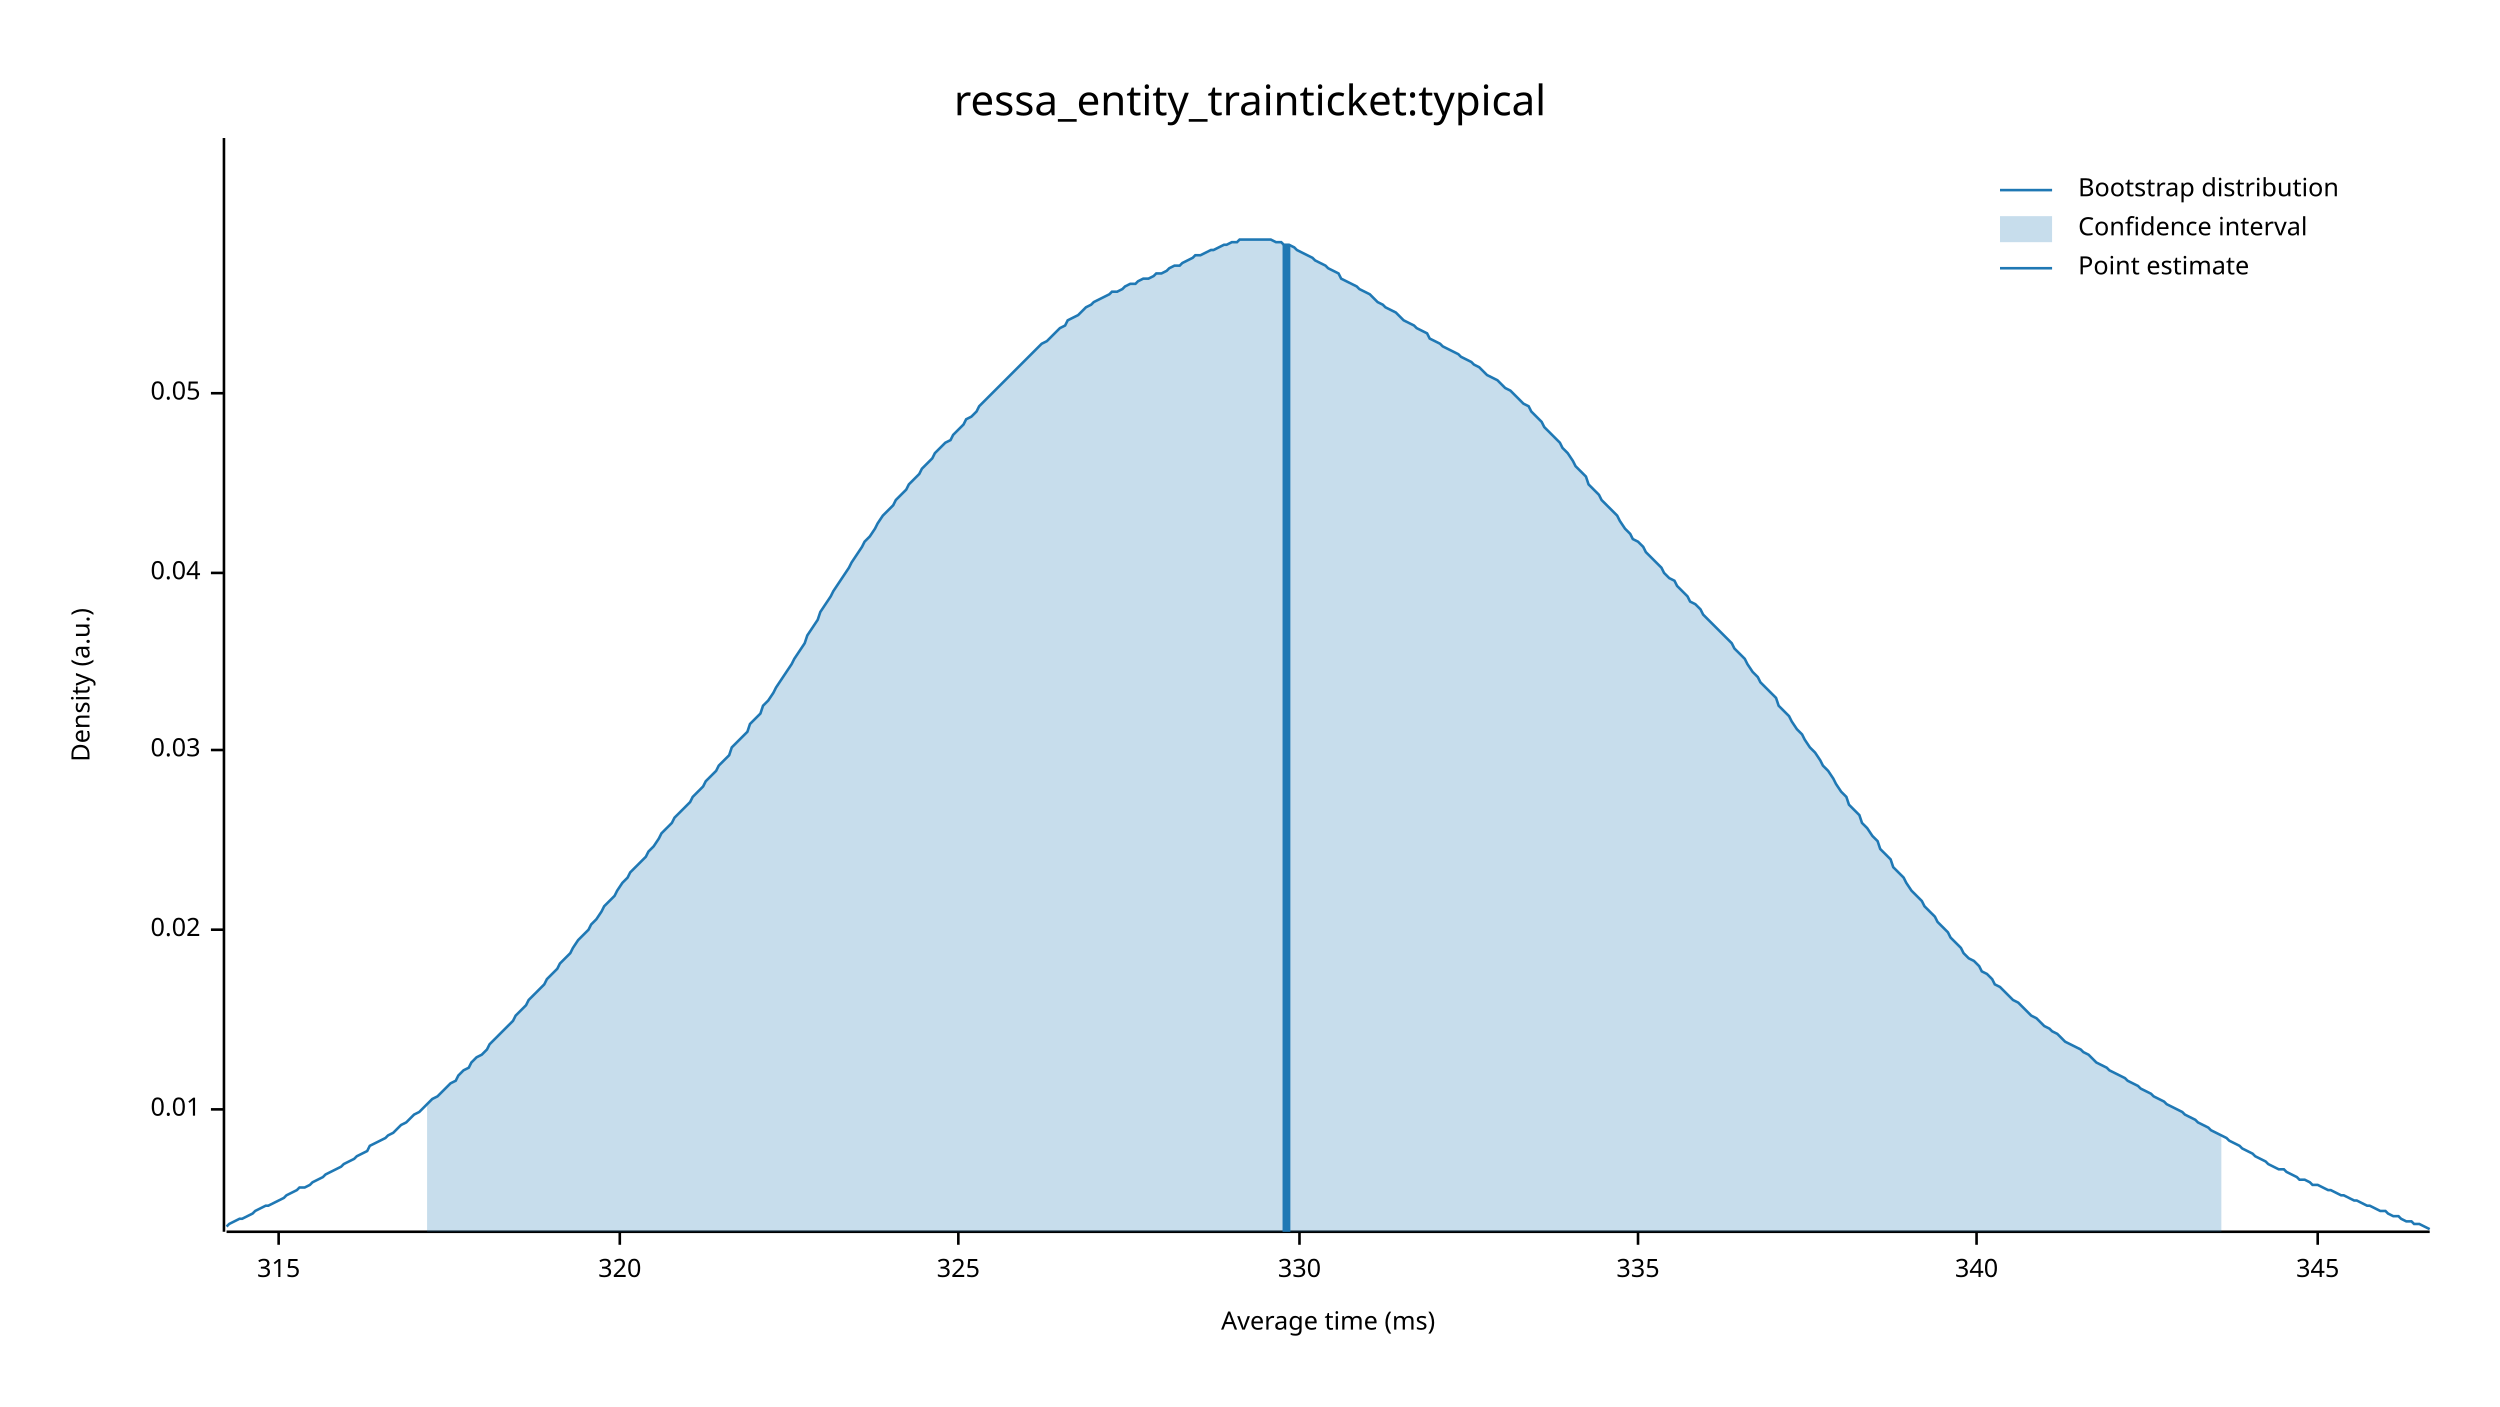
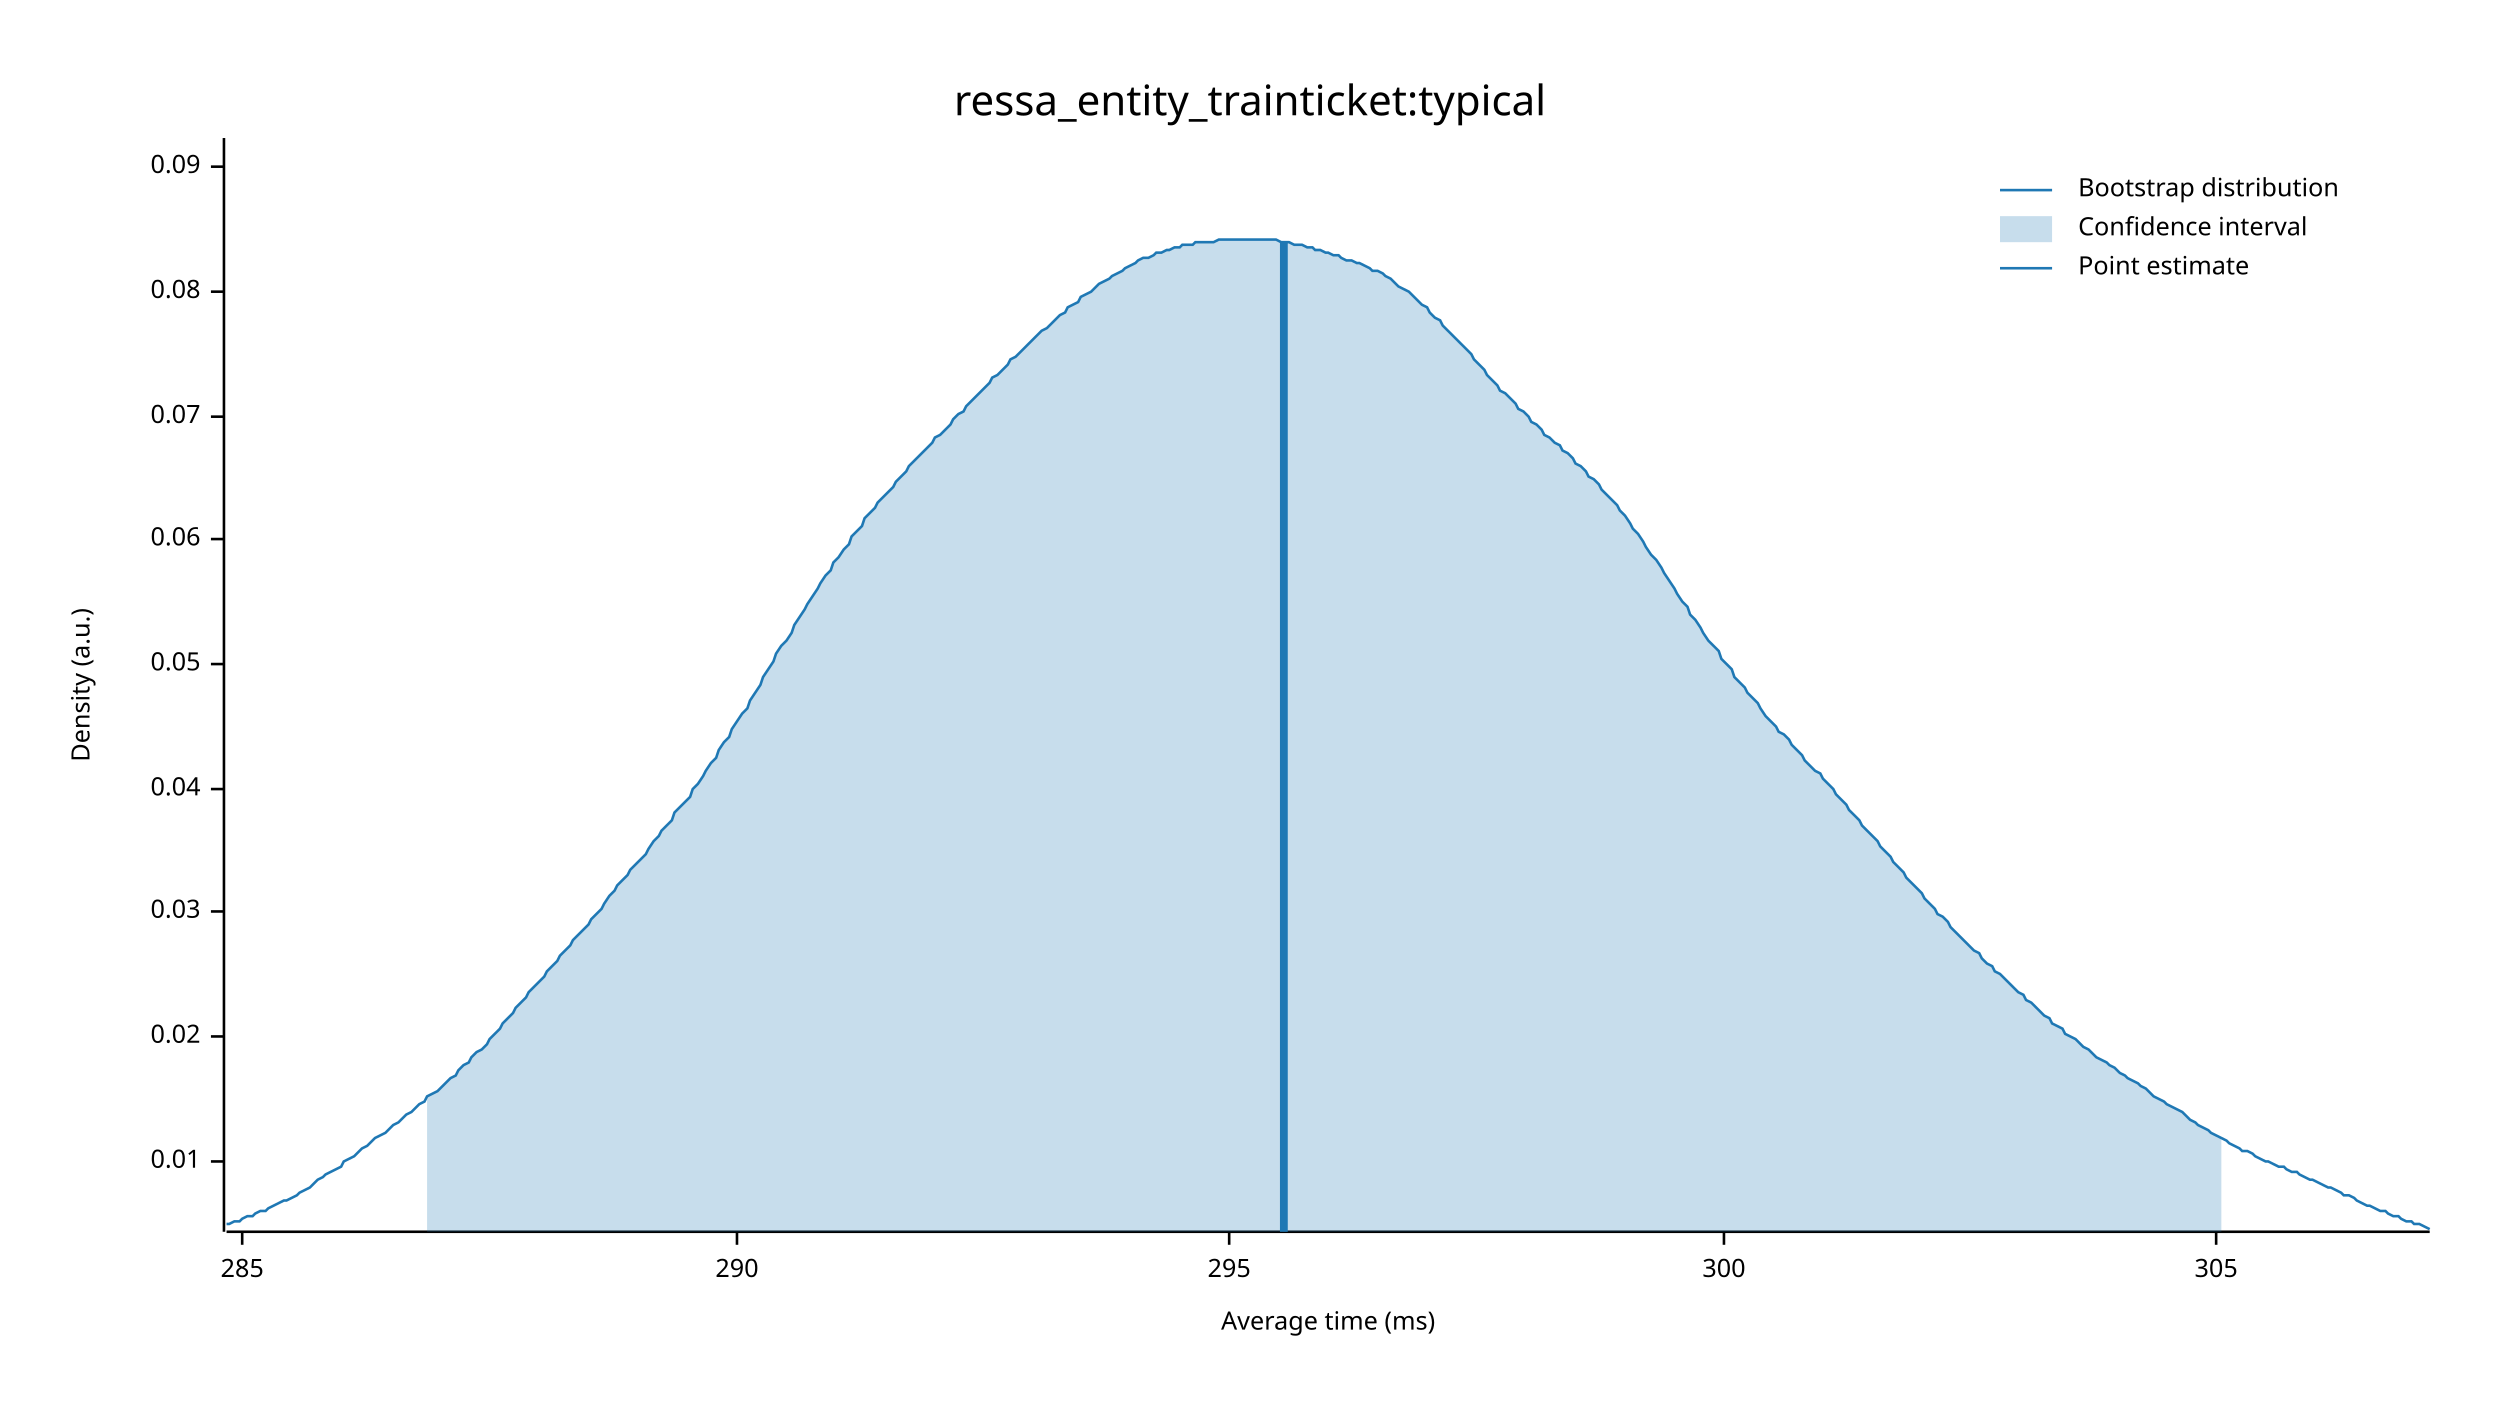
<svg xmlns="http://www.w3.org/2000/svg" width="960" height="540" viewBox="0 0 960 540">
  <text x="480" y="32" dy="0.76em" text-anchor="middle" font-family="sans-serif" font-size="16.129" opacity="1" fill="#000000">
ressa_entity_trainticket:typical
</text>
  <text x="27" y="263" dy="0.76em" text-anchor="middle" font-family="sans-serif" font-size="9.677" opacity="1" fill="#000000" transform="rotate(270, 27, 263)">
Density (a.u.)
</text>
  <text x="510" y="513" dy="-0.5ex" text-anchor="middle" font-family="sans-serif" font-size="9.677" opacity="1" fill="#000000">
Average time (ms)
</text>
  <polyline fill="none" opacity="1" stroke="#000000" stroke-width="1" points="86,53 86,473 " />
-   <text x="77" y="426" dy="0.5ex" text-anchor="end" font-family="sans-serif" font-size="9.677" opacity="1" fill="#000000">
+   <text x="77" y="446" dy="0.5ex" text-anchor="end" font-family="sans-serif" font-size="9.677" opacity="1" fill="#000000">
0.01
</text>
-   <polyline fill="none" opacity="1" stroke="#000000" stroke-width="1" points="81,426 86,426 " />
-   <text x="77" y="357" dy="0.5ex" text-anchor="end" font-family="sans-serif" font-size="9.677" opacity="1" fill="#000000">
+   <polyline fill="none" opacity="1" stroke="#000000" stroke-width="1" points="81,446 86,446 " />
+   <text x="77" y="398" dy="0.5ex" text-anchor="end" font-family="sans-serif" font-size="9.677" opacity="1" fill="#000000">
0.02
</text>
-   <polyline fill="none" opacity="1" stroke="#000000" stroke-width="1" points="81,357 86,357 " />
-   <text x="77" y="288" dy="0.5ex" text-anchor="end" font-family="sans-serif" font-size="9.677" opacity="1" fill="#000000">
+   <polyline fill="none" opacity="1" stroke="#000000" stroke-width="1" points="81,398 86,398 " />
+   <text x="77" y="350" dy="0.5ex" text-anchor="end" font-family="sans-serif" font-size="9.677" opacity="1" fill="#000000">
0.03
</text>
-   <polyline fill="none" opacity="1" stroke="#000000" stroke-width="1" points="81,288 86,288 " />
-   <text x="77" y="220" dy="0.5ex" text-anchor="end" font-family="sans-serif" font-size="9.677" opacity="1" fill="#000000">
+   <polyline fill="none" opacity="1" stroke="#000000" stroke-width="1" points="81,350 86,350 " />
+   <text x="77" y="303" dy="0.5ex" text-anchor="end" font-family="sans-serif" font-size="9.677" opacity="1" fill="#000000">
0.04
</text>
-   <polyline fill="none" opacity="1" stroke="#000000" stroke-width="1" points="81,220 86,220 " />
-   <text x="77" y="151" dy="0.5ex" text-anchor="end" font-family="sans-serif" font-size="9.677" opacity="1" fill="#000000">
+   <polyline fill="none" opacity="1" stroke="#000000" stroke-width="1" points="81,303 86,303 " />
+   <text x="77" y="255" dy="0.5ex" text-anchor="end" font-family="sans-serif" font-size="9.677" opacity="1" fill="#000000">
0.05
</text>
-   <polyline fill="none" opacity="1" stroke="#000000" stroke-width="1" points="81,151 86,151 " />
+   <polyline fill="none" opacity="1" stroke="#000000" stroke-width="1" points="81,255 86,255 " />
+   <text x="77" y="207" dy="0.5ex" text-anchor="end" font-family="sans-serif" font-size="9.677" opacity="1" fill="#000000">
+ 0.06
+ </text>
+   <polyline fill="none" opacity="1" stroke="#000000" stroke-width="1" points="81,207 86,207 " />
+   <text x="77" y="160" dy="0.5ex" text-anchor="end" font-family="sans-serif" font-size="9.677" opacity="1" fill="#000000">
+ 0.07
+ </text>
+   <polyline fill="none" opacity="1" stroke="#000000" stroke-width="1" points="81,160 86,160 " />
+   <text x="77" y="112" dy="0.5ex" text-anchor="end" font-family="sans-serif" font-size="9.677" opacity="1" fill="#000000">
+ 0.08
+ </text>
+   <polyline fill="none" opacity="1" stroke="#000000" stroke-width="1" points="81,112 86,112 " />
+   <text x="77" y="64" dy="0.5ex" text-anchor="end" font-family="sans-serif" font-size="9.677" opacity="1" fill="#000000">
+ 0.09
+ </text>
+   <polyline fill="none" opacity="1" stroke="#000000" stroke-width="1" points="81,64 86,64 " />
  <polyline fill="none" opacity="1" stroke="#000000" stroke-width="1" points="87,473 933,473 " />
-   <text x="107" y="483" dy="0.76em" text-anchor="middle" font-family="sans-serif" font-size="9.677" opacity="1" fill="#000000">
- 315
+   <text x="93" y="483" dy="0.76em" text-anchor="middle" font-family="sans-serif" font-size="9.677" opacity="1" fill="#000000">
+ 285
</text>
-   <polyline fill="none" opacity="1" stroke="#000000" stroke-width="1" points="107,473 107,478 " />
-   <text x="238" y="483" dy="0.76em" text-anchor="middle" font-family="sans-serif" font-size="9.677" opacity="1" fill="#000000">
- 320
+   <polyline fill="none" opacity="1" stroke="#000000" stroke-width="1" points="93,473 93,478 " />
+   <text x="283" y="483" dy="0.76em" text-anchor="middle" font-family="sans-serif" font-size="9.677" opacity="1" fill="#000000">
+ 290
</text>
-   <polyline fill="none" opacity="1" stroke="#000000" stroke-width="1" points="238,473 238,478 " />
-   <text x="368" y="483" dy="0.76em" text-anchor="middle" font-family="sans-serif" font-size="9.677" opacity="1" fill="#000000">
- 325
+   <polyline fill="none" opacity="1" stroke="#000000" stroke-width="1" points="283,473 283,478 " />
+   <text x="472" y="483" dy="0.76em" text-anchor="middle" font-family="sans-serif" font-size="9.677" opacity="1" fill="#000000">
+ 295
</text>
-   <polyline fill="none" opacity="1" stroke="#000000" stroke-width="1" points="368,473 368,478 " />
-   <text x="499" y="483" dy="0.76em" text-anchor="middle" font-family="sans-serif" font-size="9.677" opacity="1" fill="#000000">
- 330
+   <polyline fill="none" opacity="1" stroke="#000000" stroke-width="1" points="472,473 472,478 " />
+   <text x="662" y="483" dy="0.76em" text-anchor="middle" font-family="sans-serif" font-size="9.677" opacity="1" fill="#000000">
+ 300
</text>
-   <polyline fill="none" opacity="1" stroke="#000000" stroke-width="1" points="499,473 499,478 " />
-   <text x="629" y="483" dy="0.76em" text-anchor="middle" font-family="sans-serif" font-size="9.677" opacity="1" fill="#000000">
- 335
+   <polyline fill="none" opacity="1" stroke="#000000" stroke-width="1" points="662,473 662,478 " />
+   <text x="851" y="483" dy="0.76em" text-anchor="middle" font-family="sans-serif" font-size="9.677" opacity="1" fill="#000000">
+ 305
</text>
-   <polyline fill="none" opacity="1" stroke="#000000" stroke-width="1" points="629,473 629,478 " />
-   <text x="759" y="483" dy="0.76em" text-anchor="middle" font-family="sans-serif" font-size="9.677" opacity="1" fill="#000000">
- 340
- </text>
-   <polyline fill="none" opacity="1" stroke="#000000" stroke-width="1" points="759,473 759,478 " />
-   <text x="890" y="483" dy="0.76em" text-anchor="middle" font-family="sans-serif" font-size="9.677" opacity="1" fill="#000000">
- 345
- </text>
-   <polyline fill="none" opacity="1" stroke="#000000" stroke-width="1" points="890,473 890,478 " />
-   <polyline fill="none" opacity="1" stroke="#1F78B4" stroke-width="1" points="87,471 88,470 90,469 92,468 93,468 95,467 97,466 98,465 100,464 102,463 103,463 105,462 107,461 109,460 110,459 112,458 114,457 115,456 117,456 119,455 120,454 122,453 124,452 125,451 127,450 129,449 131,448 132,447 134,446 136,445 137,444 139,443 141,442 142,440 144,439 146,438 148,437 149,436 151,435 153,433 154,432 156,431 158,429 159,428 161,427 163,425 164,424 166,422 168,421 170,419 171,418 173,416 175,415 176,413 178,411 180,410 181,408 183,406 185,405 187,403 188,401 190,399 192,397 193,396 195,394 197,392 198,390 200,388 202,386 203,384 205,382 207,380 209,378 210,376 212,374 214,372 215,370 217,368 219,366 220,364 222,361 224,359 226,357 227,355 229,353 231,350 232,348 234,346 236,344 237,342 239,339 241,337 242,335 244,333 246,331 248,329 249,327 251,325 253,322 254,320 256,318 258,316 259,314 261,312 263,310 265,308 266,306 268,304 270,302 271,300 273,298 275,296 276,294 278,292 280,290 281,287 283,285 285,283 287,281 288,278 290,276 292,274 293,271 295,269 297,266 298,264 300,261 302,258 304,255 305,253 307,250 309,247 310,244 312,241 314,238 315,235 317,232 319,229 320,227 322,224 324,221 326,218 327,216 329,213 331,210 332,208 334,206 336,203 337,201 339,198 341,196 343,194 344,192 346,190 348,188 349,186 351,184 353,182 354,180 356,178 358,176 359,174 361,172 363,170 365,169 366,167 368,165 370,163 371,161 373,160 375,158 376,156 378,154 380,152 381,151 383,149 385,147 387,145 388,144 390,142 392,140 393,139 395,137 397,135 398,134 400,132 402,131 404,129 405,128 407,126 409,125 410,123 412,122 414,121 415,120 417,118 419,117 420,116 422,115 424,114 426,113 427,112 429,112 431,111 432,110 434,109 436,109 437,108 439,107 441,107 443,106 444,105 446,105 448,104 449,103 451,102 453,102 454,101 456,100 458,99 459,98 461,98 463,97 465,96 466,96 468,95 470,94 471,94 473,93 475,93 476,92 478,92 480,92 482,92 483,92 485,92 487,92 488,92 490,93 492,93 493,94 495,94 497,95 498,96 500,97 502,98 504,99 505,100 507,101 509,102 510,103 512,104 514,105 515,107 517,108 519,109 521,110 522,111 524,112 526,113 527,114 529,116 531,117 532,118 534,119 536,120 537,121 539,123 541,124 543,125 544,126 546,127 548,128 549,130 551,131 553,132 554,133 556,134 558,135 560,136 561,137 563,138 565,139 566,140 568,141 570,143 571,144 573,145 575,146 576,147 578,149 580,150 582,152 583,153 585,155 587,156 588,158 590,160 592,162 593,164 595,166 597,168 599,170 600,172 602,174 604,177 605,179 607,181 609,183 610,186 612,188 614,190 615,192 617,194 619,196 621,198 622,200 624,203 626,205 627,207 629,208 631,210 632,212 634,214 636,216 638,218 639,220 641,222 643,223 644,225 646,227 648,229 649,231 651,232 653,234 654,236 656,238 658,240 660,242 661,243 663,245 665,247 666,249 668,251 670,253 671,255 673,258 675,260 676,262 678,264 680,266 682,268 683,271 685,273 687,275 688,277 690,280 692,282 693,284 695,287 697,289 699,292 700,294 702,296 704,299 705,301 707,304 709,306 710,309 712,311 714,313 715,316 717,318 719,321 721,323 722,326 724,328 726,330 727,333 729,335 731,337 732,339 734,342 736,344 738,346 739,348 741,350 743,352 744,354 746,356 748,358 749,360 751,362 753,364 754,366 756,368 758,369 760,371 761,373 763,374 765,376 766,378 768,379 770,381 771,382 773,384 775,385 777,387 778,388 780,390 782,391 783,392 785,394 787,395 788,396 790,397 792,399 793,400 795,401 797,402 799,403 800,404 802,405 804,407 805,408 807,409 809,410 810,411 812,412 814,413 816,414 817,415 819,416 821,417 822,418 824,419 826,420 827,421 829,422 831,423 832,424 834,425 836,426 838,427 839,428 841,429 843,430 844,431 846,432 848,433 849,434 851,435 853,436 855,437 856,438 858,439 860,440 861,441 863,442 865,443 866,444 868,445 870,446 871,447 873,448 875,449 877,449 878,450 880,451 882,452 883,453 885,453 887,454 888,455 890,455 892,456 894,457 895,457 897,458 899,459 900,459 902,460 904,461 905,461 907,462 909,463 910,463 912,464 914,465 916,465 917,466 919,467 921,467 922,468 924,469 926,469 927,470 929,470 931,471 933,472 " />
-   <polygon opacity="0.25" fill="#1F78B4" points="164,424 166,422 168,421 170,419 171,418 173,416 175,415 176,413 178,411 180,410 181,408 183,406 185,405 187,403 188,401 190,399 192,397 193,396 195,394 197,392 198,390 200,388 202,386 203,384 205,382 207,380 209,378 210,376 212,374 214,372 215,370 217,368 219,366 220,364 222,361 224,359 226,357 227,355 229,353 231,350 232,348 234,346 236,344 237,342 239,339 241,337 242,335 244,333 246,331 248,329 249,327 251,325 253,322 254,320 256,318 258,316 259,314 261,312 263,310 265,308 266,306 268,304 270,302 271,300 273,298 275,296 276,294 278,292 280,290 281,287 283,285 285,283 287,281 288,278 290,276 292,274 293,271 295,269 297,266 298,264 300,261 302,258 304,255 305,253 307,250 309,247 310,244 312,241 314,238 315,235 317,232 319,229 320,227 322,224 324,221 326,218 327,216 329,213 331,210 332,208 334,206 336,203 337,201 339,198 341,196 343,194 344,192 346,190 348,188 349,186 351,184 353,182 354,180 356,178 358,176 359,174 361,172 363,170 365,169 366,167 368,165 370,163 371,161 373,160 375,158 376,156 378,154 380,152 381,151 383,149 385,147 387,145 388,144 390,142 392,140 393,139 395,137 397,135 398,134 400,132 402,131 404,129 405,128 407,126 409,125 410,123 412,122 414,121 415,120 417,118 419,117 420,116 422,115 424,114 426,113 427,112 429,112 431,111 432,110 434,109 436,109 437,108 439,107 441,107 443,106 444,105 446,105 448,104 449,103 451,102 453,102 454,101 456,100 458,99 459,98 461,98 463,97 465,96 466,96 468,95 470,94 471,94 473,93 475,93 476,92 478,92 480,92 482,92 483,92 485,92 487,92 488,92 490,93 492,93 493,94 495,94 497,95 498,96 500,97 502,98 504,99 505,100 507,101 509,102 510,103 512,104 514,105 515,107 517,108 519,109 521,110 522,111 524,112 526,113 527,114 529,116 531,117 532,118 534,119 536,120 537,121 539,123 541,124 543,125 544,126 546,127 548,128 549,130 551,131 553,132 554,133 556,134 558,135 560,136 561,137 563,138 565,139 566,140 568,141 570,143 571,144 573,145 575,146 576,147 578,149 580,150 582,152 583,153 585,155 587,156 588,158 590,160 592,162 593,164 595,166 597,168 599,170 600,172 602,174 604,177 605,179 607,181 609,183 610,186 612,188 614,190 615,192 617,194 619,196 621,198 622,200 624,203 626,205 627,207 629,208 631,210 632,212 634,214 636,216 638,218 639,220 641,222 643,223 644,225 646,227 648,229 649,231 651,232 653,234 654,236 656,238 658,240 660,242 661,243 663,245 665,247 666,249 668,251 670,253 671,255 673,258 675,260 676,262 678,264 680,266 682,268 683,271 685,273 687,275 688,277 690,280 692,282 693,284 695,287 697,289 699,292 700,294 702,296 704,299 705,301 707,304 709,306 710,309 712,311 714,313 715,316 717,318 719,321 721,323 722,326 724,328 726,330 727,333 729,335 731,337 732,339 734,342 736,344 738,346 739,348 741,350 743,352 744,354 746,356 748,358 749,360 751,362 753,364 754,366 756,368 758,369 760,371 761,373 763,374 765,376 766,378 768,379 770,381 771,382 773,384 775,385 777,387 778,388 780,390 782,391 783,392 785,394 787,395 788,396 790,397 792,399 793,400 795,401 797,402 799,403 800,404 802,405 804,407 805,408 807,409 809,410 810,411 812,412 814,413 816,414 817,415 819,416 821,417 822,418 824,419 826,420 827,421 829,422 831,423 832,424 834,425 836,426 838,427 839,428 841,429 843,430 844,431 846,432 848,433 849,434 851,435 853,436 853,473 164,473 " />
-   <polyline fill="none" opacity="1" stroke="#1F78B4" stroke-width="3" points="494,473 494,94 " />
+   <polyline fill="none" opacity="1" stroke="#000000" stroke-width="1" points="851,473 851,478 " />
+   <polyline fill="none" opacity="1" stroke="#1F78B4" stroke-width="1" points="87,470 88,470 90,469 92,469 93,468 95,467 97,467 98,466 100,465 102,465 103,464 105,463 107,462 109,461 110,461 112,460 114,459 115,458 117,457 119,456 120,455 122,453 124,452 125,451 127,450 129,449 131,448 132,446 134,445 136,444 137,443 139,441 141,440 142,439 144,437 146,436 148,435 149,434 151,432 153,431 154,430 156,428 158,427 159,426 161,424 163,423 164,421 166,420 168,419 170,417 171,416 173,414 175,413 176,411 178,409 180,408 181,406 183,404 185,403 187,401 188,399 190,397 192,395 193,393 195,391 197,389 198,387 200,385 202,383 203,381 205,379 207,377 209,375 210,373 212,371 214,369 215,367 217,365 219,363 220,361 222,359 224,357 226,355 227,353 229,351 231,349 232,347 234,344 236,342 237,340 239,338 241,336 242,334 244,332 246,330 248,328 249,326 251,323 253,321 254,319 256,317 258,315 259,312 261,310 263,308 265,306 266,303 268,301 270,298 271,296 273,293 275,291 276,288 278,285 280,283 281,280 283,277 285,274 287,272 288,269 290,266 292,263 293,260 295,257 297,254 298,251 300,248 302,246 304,243 305,240 307,237 309,234 310,232 312,229 314,226 315,224 317,221 319,219 320,216 322,214 324,211 326,209 327,206 329,204 331,202 332,199 334,197 336,195 337,193 339,191 341,189 343,187 344,185 346,183 348,181 349,179 351,177 353,175 354,174 356,172 358,170 359,168 361,167 363,165 365,163 366,161 368,159 370,158 371,156 373,154 375,152 376,151 378,149 380,147 381,145 383,144 385,142 387,140 388,138 390,137 392,135 393,134 395,132 397,130 398,129 400,127 402,126 404,124 405,123 407,121 409,120 410,118 412,117 414,116 415,114 417,113 419,112 420,111 422,109 424,108 426,107 427,106 429,105 431,104 432,103 434,102 436,101 437,100 439,99 441,99 443,98 444,97 446,97 448,96 449,96 451,95 453,95 454,94 456,94 458,94 459,93 461,93 463,93 465,93 466,93 468,92 470,92 471,92 473,92 475,92 476,92 478,92 480,92 482,92 483,92 485,92 487,92 488,92 490,92 492,93 493,93 495,93 497,94 498,94 500,94 502,95 504,95 505,96 507,96 509,97 510,97 512,98 514,98 515,99 517,100 519,100 521,101 522,101 524,102 526,103 527,104 529,104 531,105 532,106 534,107 536,109 537,110 539,111 541,112 543,114 544,115 546,117 548,118 549,120 551,122 553,123 554,125 556,127 558,129 560,131 561,132 563,134 565,136 566,138 568,140 570,142 571,144 573,146 575,148 576,150 578,151 580,153 582,155 583,157 585,158 587,160 588,162 590,163 592,165 593,167 595,168 597,170 599,171 600,173 602,174 604,176 605,178 607,179 609,181 610,183 612,184 614,186 615,188 617,190 619,192 621,194 622,196 624,198 626,201 627,203 629,205 631,208 632,210 634,213 636,215 638,218 639,220 641,223 643,226 644,228 646,231 648,233 649,236 651,238 653,241 654,243 656,246 658,248 660,250 661,253 663,255 665,257 666,260 668,262 670,264 671,266 673,268 675,270 676,272 678,275 680,277 682,279 683,281 685,282 687,284 688,286 690,288 692,290 693,292 695,294 697,296 699,297 700,299 702,301 704,303 705,305 707,307 709,309 710,311 712,313 714,315 715,317 717,319 719,321 721,323 722,325 724,327 726,329 727,331 729,333 731,335 732,337 734,339 736,341 738,343 739,345 741,347 743,349 744,351 746,352 748,354 749,356 751,358 753,360 754,361 756,363 758,365 760,366 761,368 763,370 765,371 766,373 768,374 770,376 771,377 773,379 775,381 777,382 778,384 780,385 782,387 783,388 785,390 787,391 788,393 790,394 792,395 793,397 795,398 797,399 799,401 800,402 802,403 804,405 805,406 807,407 809,408 810,409 812,410 814,412 816,413 817,414 819,415 821,416 822,417 824,418 826,420 827,421 829,422 831,423 832,424 834,425 836,426 838,427 839,428 841,430 843,431 844,432 846,433 848,434 849,435 851,436 853,437 855,438 856,439 858,440 860,441 861,442 863,442 865,443 866,444 868,445 870,446 871,446 873,447 875,448 877,448 878,449 880,450 882,450 883,451 885,452 887,453 888,453 890,454 892,455 894,456 895,456 897,457 899,458 900,459 902,459 904,460 905,461 907,462 909,463 910,463 912,464 914,465 916,465 917,466 919,467 921,467 922,468 924,469 926,469 927,470 929,470 931,471 933,472 " />
+   <polygon opacity="0.25" fill="#1F78B4" points="164,421 166,420 168,419 170,417 171,416 173,414 175,413 176,411 178,409 180,408 181,406 183,404 185,403 187,401 188,399 190,397 192,395 193,393 195,391 197,389 198,387 200,385 202,383 203,381 205,379 207,377 209,375 210,373 212,371 214,369 215,367 217,365 219,363 220,361 222,359 224,357 226,355 227,353 229,351 231,349 232,347 234,344 236,342 237,340 239,338 241,336 242,334 244,332 246,330 248,328 249,326 251,323 253,321 254,319 256,317 258,315 259,312 261,310 263,308 265,306 266,303 268,301 270,298 271,296 273,293 275,291 276,288 278,285 280,283 281,280 283,277 285,274 287,272 288,269 290,266 292,263 293,260 295,257 297,254 298,251 300,248 302,246 304,243 305,240 307,237 309,234 310,232 312,229 314,226 315,224 317,221 319,219 320,216 322,214 324,211 326,209 327,206 329,204 331,202 332,199 334,197 336,195 337,193 339,191 341,189 343,187 344,185 346,183 348,181 349,179 351,177 353,175 354,174 356,172 358,170 359,168 361,167 363,165 365,163 366,161 368,159 370,158 371,156 373,154 375,152 376,151 378,149 380,147 381,145 383,144 385,142 387,140 388,138 390,137 392,135 393,134 395,132 397,130 398,129 400,127 402,126 404,124 405,123 407,121 409,120 410,118 412,117 414,116 415,114 417,113 419,112 420,111 422,109 424,108 426,107 427,106 429,105 431,104 432,103 434,102 436,101 437,100 439,99 441,99 443,98 444,97 446,97 448,96 449,96 451,95 453,95 454,94 456,94 458,94 459,93 461,93 463,93 465,93 466,93 468,92 470,92 471,92 473,92 475,92 476,92 478,92 480,92 482,92 483,92 485,92 487,92 488,92 490,92 492,93 493,93 495,93 497,94 498,94 500,94 502,95 504,95 505,96 507,96 509,97 510,97 512,98 514,98 515,99 517,100 519,100 521,101 522,101 524,102 526,103 527,104 529,104 531,105 532,106 534,107 536,109 537,110 539,111 541,112 543,114 544,115 546,117 548,118 549,120 551,122 553,123 554,125 556,127 558,129 560,131 561,132 563,134 565,136 566,138 568,140 570,142 571,144 573,146 575,148 576,150 578,151 580,153 582,155 583,157 585,158 587,160 588,162 590,163 592,165 593,167 595,168 597,170 599,171 600,173 602,174 604,176 605,178 607,179 609,181 610,183 612,184 614,186 615,188 617,190 619,192 621,194 622,196 624,198 626,201 627,203 629,205 631,208 632,210 634,213 636,215 638,218 639,220 641,223 643,226 644,228 646,231 648,233 649,236 651,238 653,241 654,243 656,246 658,248 660,250 661,253 663,255 665,257 666,260 668,262 670,264 671,266 673,268 675,270 676,272 678,275 680,277 682,279 683,281 685,282 687,284 688,286 690,288 692,290 693,292 695,294 697,296 699,297 700,299 702,301 704,303 705,305 707,307 709,309 710,311 712,313 714,315 715,317 717,319 719,321 721,323 722,325 724,327 726,329 727,331 729,333 731,335 732,337 734,339 736,341 738,343 739,345 741,347 743,349 744,351 746,352 748,354 749,356 751,358 753,360 754,361 756,363 758,365 760,366 761,368 763,370 765,371 766,373 768,374 770,376 771,377 773,379 775,381 777,382 778,384 780,385 782,387 783,388 785,390 787,391 788,393 790,394 792,395 793,397 795,398 797,399 799,401 800,402 802,403 804,405 805,406 807,407 809,408 810,409 812,410 814,412 816,413 817,414 819,415 821,416 822,417 824,418 826,420 827,421 829,422 831,423 832,424 834,425 836,426 838,427 839,428 841,430 843,431 844,432 846,433 848,434 849,435 851,436 853,437 853,473 164,473 " />
+   <polyline fill="none" opacity="1" stroke="#1F78B4" stroke-width="3" points="493,473 493,93 " />
  <text x="798" y="68" dy="0.76em" text-anchor="start" font-family="sans-serif" font-size="9.677" opacity="1" fill="#000000">
Bootstrap distribution
</text>
  <text x="798" y="83" dy="0.76em" text-anchor="start" font-family="sans-serif" font-size="9.677" opacity="1" fill="#000000">
Confidence interval
</text>
  <text x="798" y="98" dy="0.76em" text-anchor="start" font-family="sans-serif" font-size="9.677" opacity="1" fill="#000000">
Point estimate
</text>
  <polyline fill="none" opacity="1" stroke="#1F78B4" stroke-width="1" points="768,73 788,73 " />
  <rect x="768" y="83" width="20" height="10" opacity="0.25" fill="#1F78B4" stroke="none" />
  <polyline fill="none" opacity="1" stroke="#1F78B4" stroke-width="1" points="768,103 788,103 " />
</svg>
